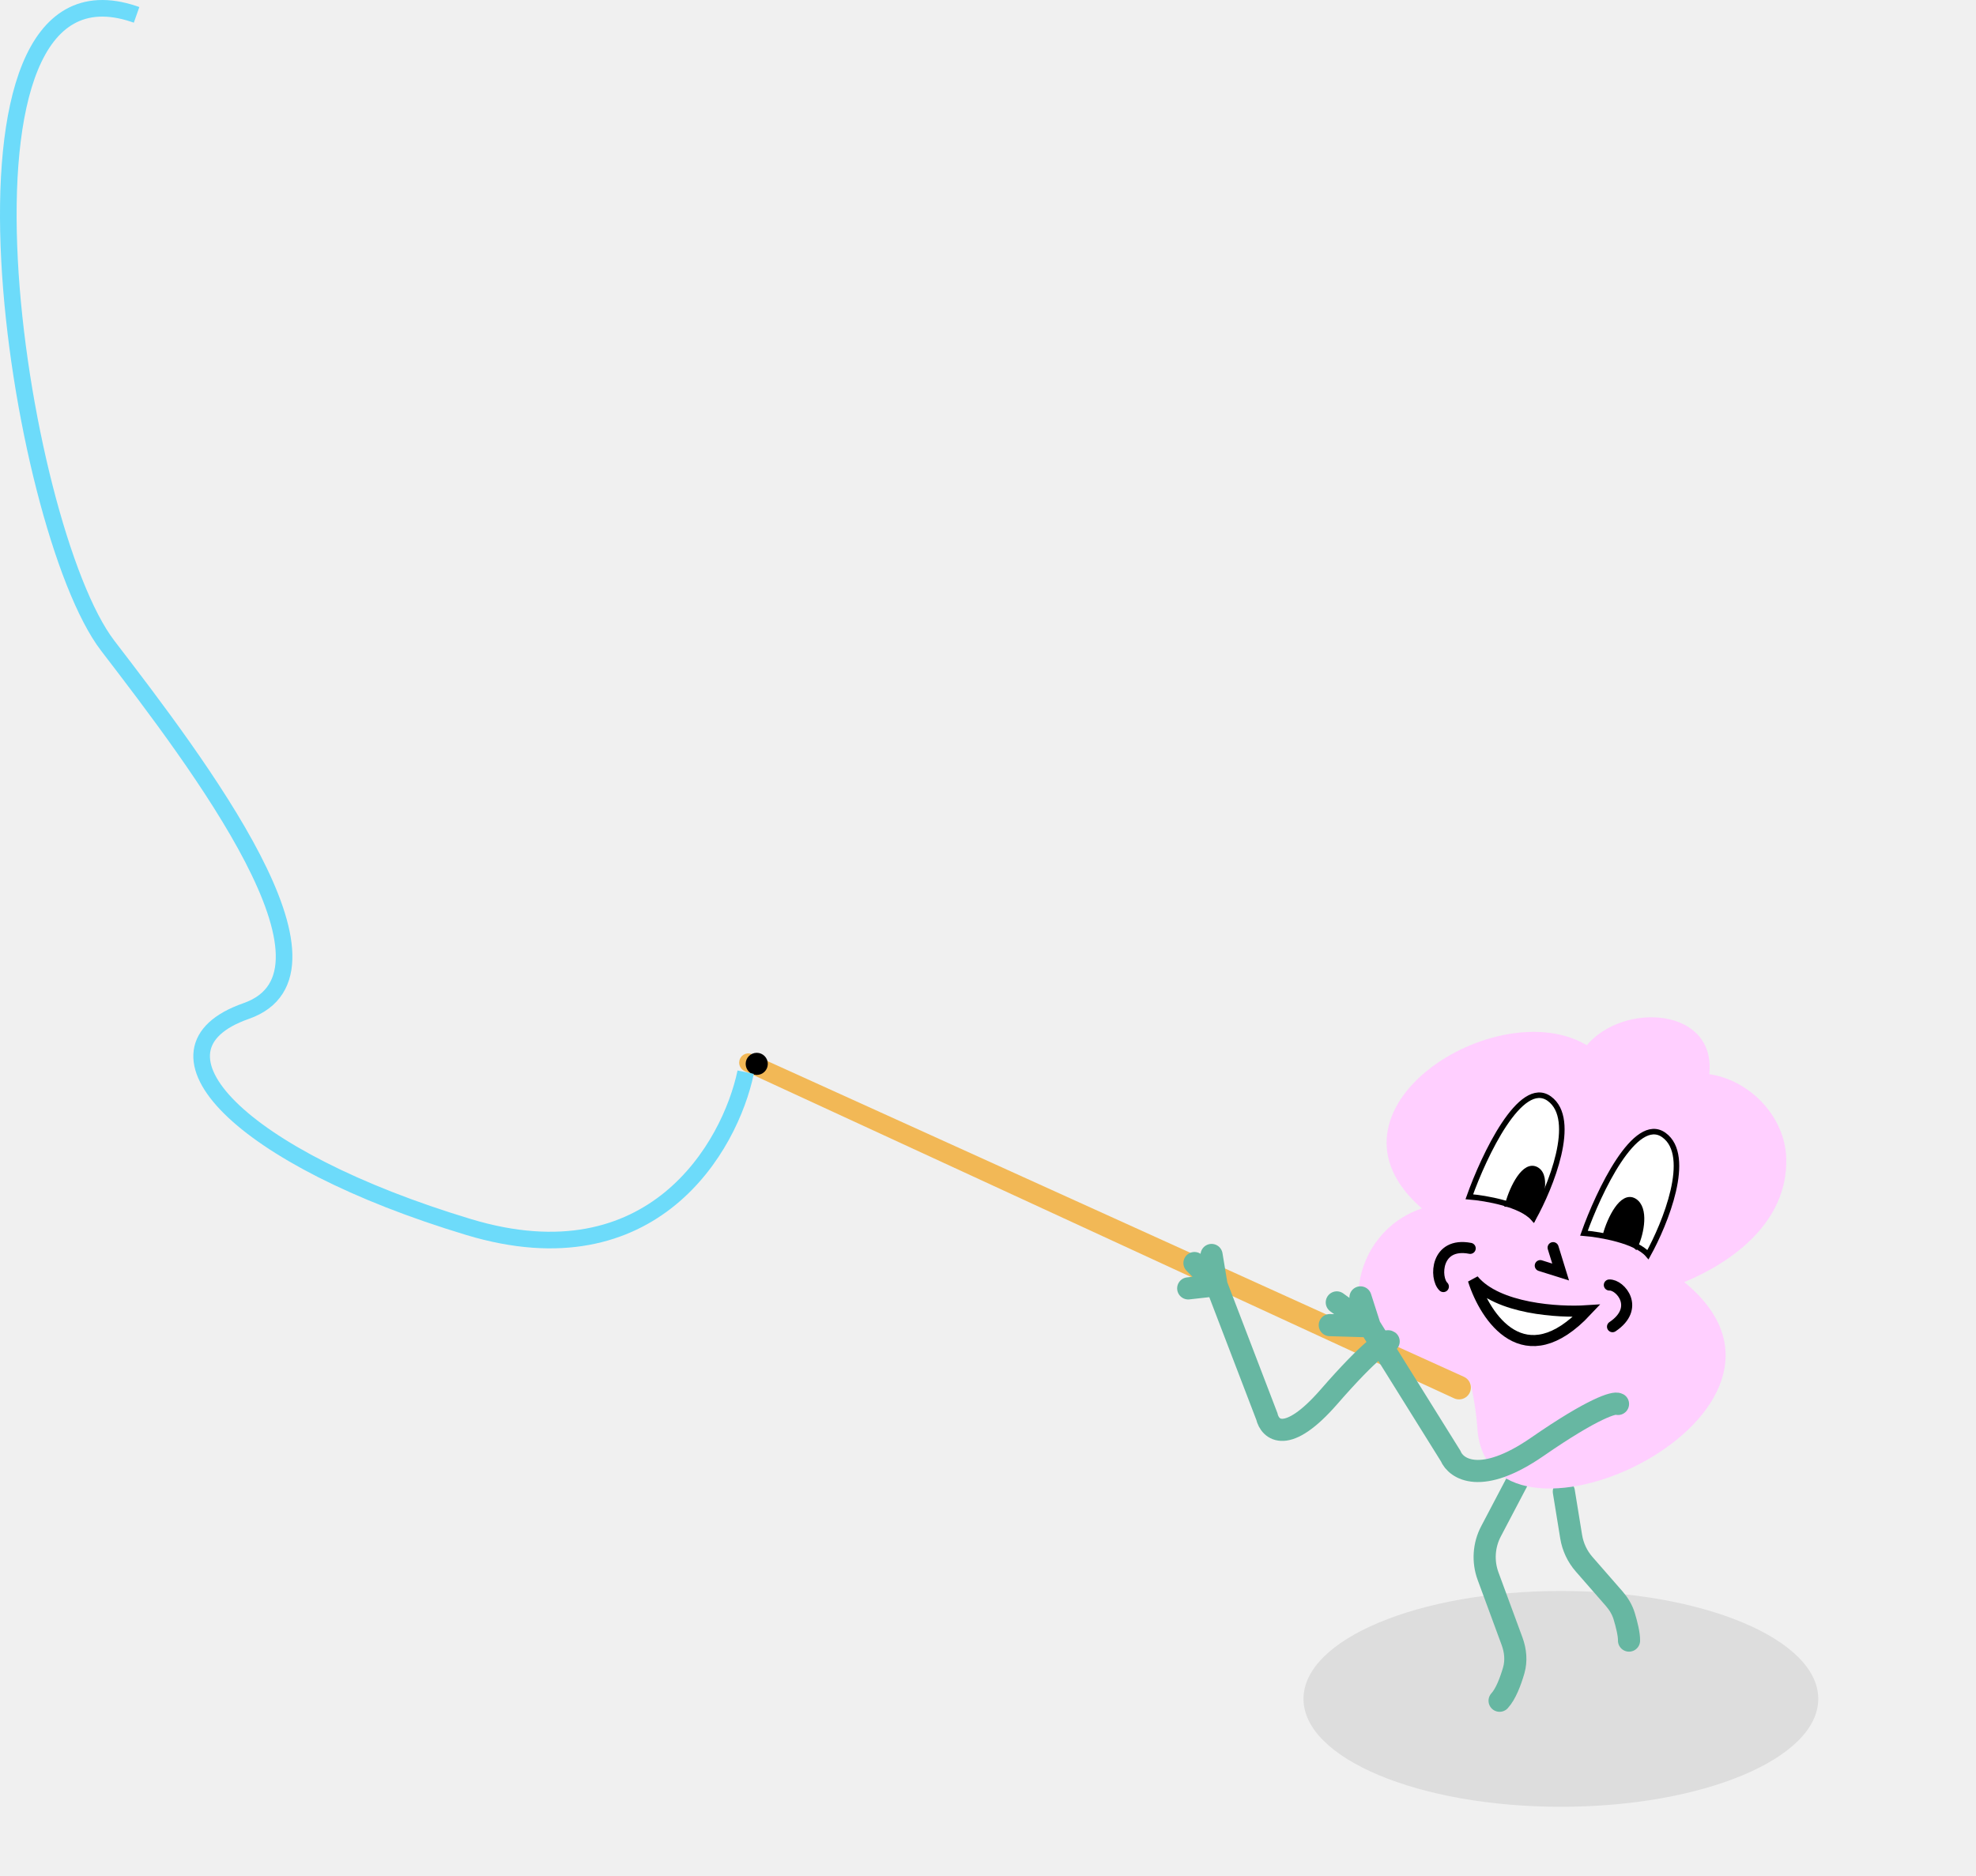
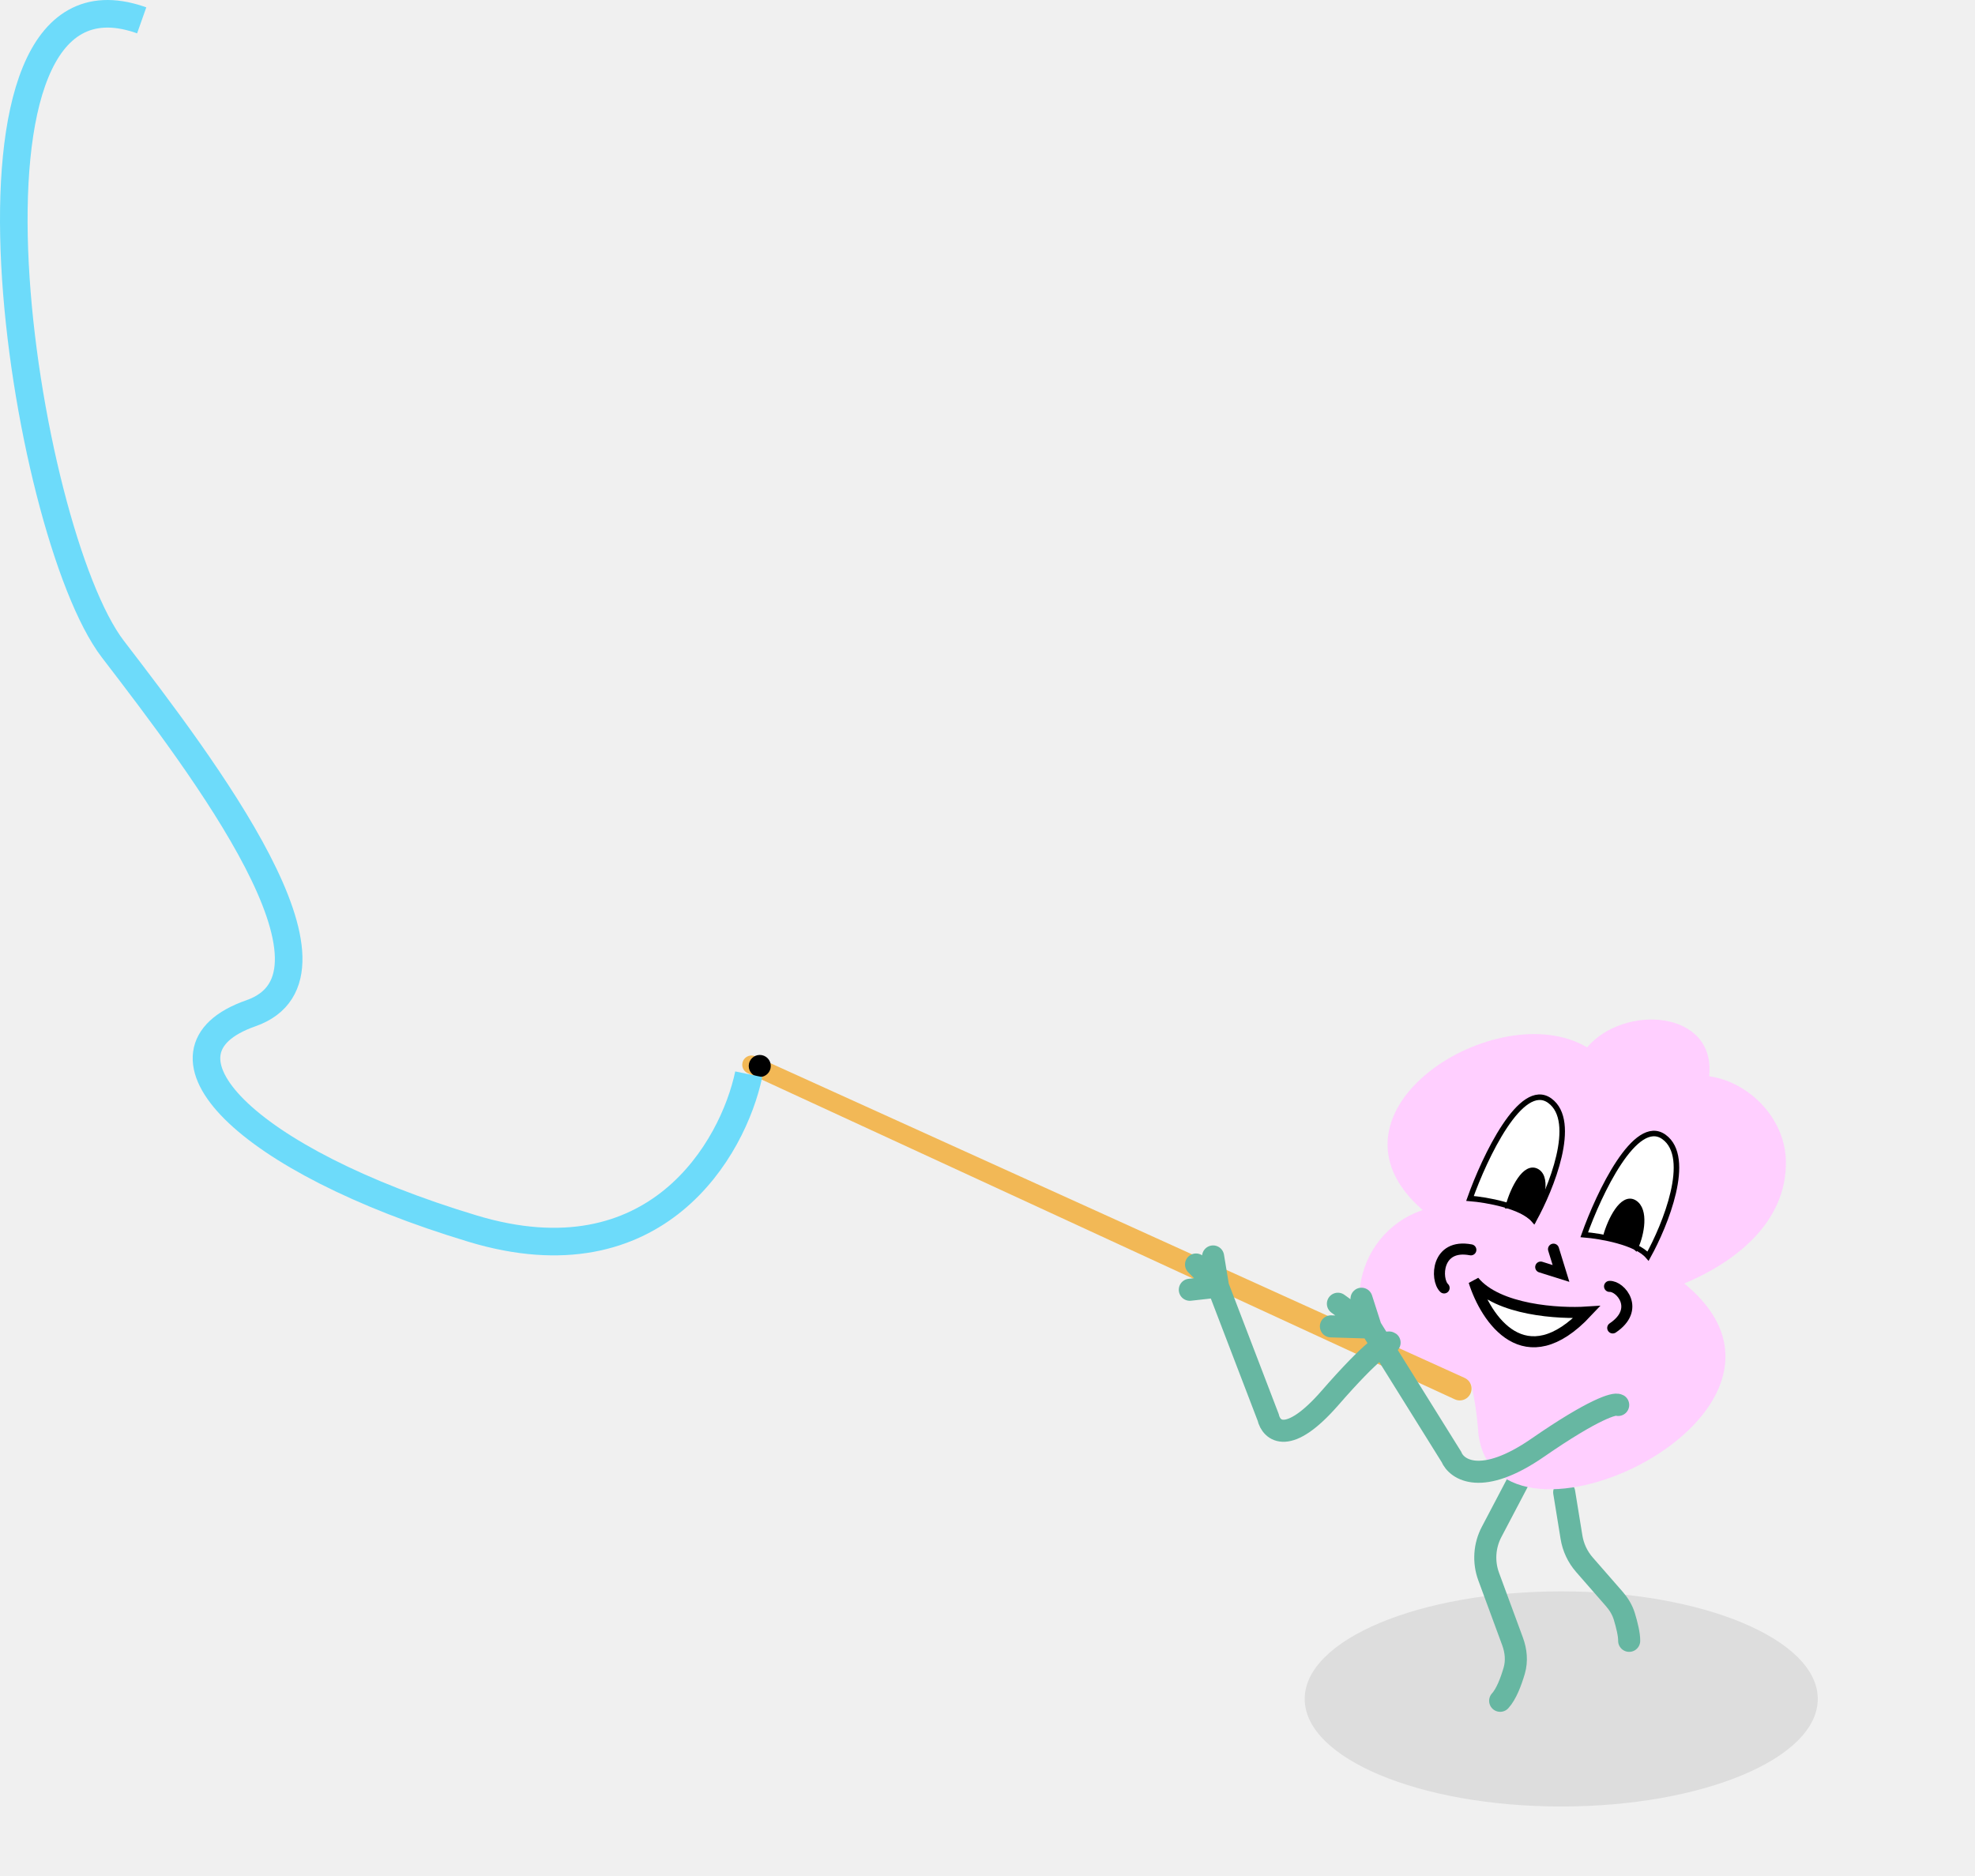
- <svg xmlns="http://www.w3.org/2000/svg" width="357" height="339" viewBox="0 0 357 339" fill="none">
-   <ellipse cx="46.5" cy="19.5" rx="46.5" ry="19.5" transform="matrix(-1 0 0 1 328.5 287.5)" fill="black" fill-opacity="0.08" />
-   <path d="M282.536 269.54L283.859 277.688C284.158 279.531 284.967 281.254 286.195 282.661L291.636 288.894C292.441 289.818 293.082 290.877 293.438 292.049C293.886 293.526 294.337 295.34 294.313 296.466" stroke="#67B7A2" stroke-width="4" stroke-linecap="round" />
-   <path d="M274.55 266.876L269.379 276.719C268.062 279.225 267.869 282.172 268.848 284.828L273.178 296.578C273.803 298.274 273.986 300.116 273.483 301.853C272.906 303.849 272.029 306.148 270.929 307.336" stroke="#67B7A2" stroke-width="4" stroke-linecap="round" />
-   <path d="M322.719 209.397C322.983 220.76 313.176 227.989 304.294 231.684C333.015 255.133 269.864 284.999 266.968 258.783C266.756 255.605 266.282 252.452 265.551 249.362C266.469 252.998 258.427 250.675 253.489 247.792C240.774 240.604 243.95 222.704 256.886 218.373C236.392 200.571 270.486 179.209 286.685 188.88C293.338 180.993 310.107 182.053 308.807 194.116C315.878 195.092 322.527 201.579 322.719 209.397Z" fill="#FFCFFF" />
-   <path d="M279.919 198.543C285.1 202.299 280.151 214.509 277.029 220.144C274.857 217.614 268.41 216.503 265.458 216.265C268.12 208.793 274.737 194.788 279.919 198.543Z" fill="white" stroke="black" />
-   <path d="M277.625 211.4C279.755 212.706 278.093 217.697 277.037 220.022C276.117 219.098 273.595 217.56 272.437 217.565C273.26 214.532 275.495 210.094 277.625 211.4Z" fill="black" stroke="black" />
-   <path d="M300.631 205.123C305.812 208.879 300.863 221.089 297.741 226.724C295.569 224.194 289.122 223.083 286.17 222.845C288.832 215.373 295.449 201.368 300.631 205.123Z" fill="white" stroke="black" />
-   <path d="M295.25 217.036C297.38 218.342 296.543 222.743 295.487 225.069C294.566 224.144 291.271 223.501 290.062 223.201C290.885 220.168 293.121 215.73 295.25 217.036Z" fill="black" stroke="black" />
-   <path d="M286.645 236.866C281.629 237.196 270.513 236.542 266.185 231.286C268.336 238.124 275.44 248.815 286.645 236.866Z" fill="white" stroke="black" stroke-width="2" />
-   <path d="M290.755 232.21C292.749 232.113 296.373 236.357 291.33 239.743" stroke="black" stroke-width="2" stroke-linecap="round" />
-   <path d="M260.77 232.491C259.168 230.954 259.361 224.387 265.617 225.586" stroke="black" stroke-width="2" stroke-linecap="round" />
-   <path d="M135.699 190.954L264.278 249.256C265.347 249.741 265.574 251.16 264.708 251.953C264.222 252.399 263.516 252.509 262.917 252.232L134.724 193.087C134.292 192.887 134.023 192.446 134.044 191.971C134.08 191.141 134.943 190.611 135.699 190.954Z" fill="#F2B856" stroke="#F2B856" />
-   <path d="M280.598 225.46L281.956 229.863L278.278 228.707" stroke="black" stroke-width="2" stroke-linecap="round" />
-   <path d="M219.795 232.248L228.873 255.941C229.443 258.408 232.49 261.153 240.11 252.401C247.73 243.648 250.468 242.091 250.885 242.406M219.795 232.248L218.892 226.783M219.795 232.248L215.801 228.243M219.795 232.248L214.673 232.821" stroke="#67B7A2" stroke-width="4" stroke-linecap="round" />
-   <path d="M247.475 239.674L262.072 263.091C263.06 265.474 267.582 268.48 277.758 261.44C287.935 254.4 291.707 253.35 292.321 253.705M247.475 239.674L245.797 234.448M247.475 239.674L241.517 235.355M247.475 239.674L240.248 239.457" stroke="#67B7A2" stroke-width="4" stroke-linecap="round" />
-   <circle cx="2" cy="2" r="2" transform="matrix(-1 0 0 1 138.72 190.25)" fill="black" />
-   <path d="M134.72 193.751C131.887 207.251 117.92 231.751 84.72 221.751C43.22 209.251 24.47 189.699 44.47 182.699C64.47 175.699 35.972 138.199 19.472 116.699C3.043 95.291 -13.015 -9.91 24.186 2.517M24.186 2.517C24.346 2.57 24.507 2.626 24.669 2.684L24.186 2.517Z" stroke="#6DDBFA" stroke-width="3" />
+ <svg xmlns="http://www.w3.org/2000/svg" width="358" height="340" viewBox="0 0 358 340" fill="none">
+   <ellipse cx="46.5" cy="19.5" rx="46.5" ry="19.5" transform="matrix(-1 0 0 1 329.5 288.5)" fill="black" fill-opacity="0.08" />
+   <path d="M283.536 270.54L284.859 278.688C285.158 280.531 285.968 282.254 287.195 283.661L292.636 289.894C293.441 290.818 294.082 291.877 294.438 293.049C294.886 294.526 295.337 296.34 295.313 297.466" stroke="#67B7A2" stroke-width="4" stroke-linecap="round" />
+   <path d="M275.551 267.876L270.379 277.719C269.062 280.225 268.869 283.172 269.848 285.828L274.178 297.578C274.803 299.274 274.986 301.116 274.484 302.853C273.906 304.849 273.029 307.148 271.929 308.336" stroke="#67B7A2" stroke-width="4" stroke-linecap="round" />
+   <path d="M323.719 210.397C323.983 221.76 314.176 228.989 305.295 232.684C334.015 256.133 270.864 285.999 267.968 259.783C267.756 256.605 267.282 253.452 266.551 250.362C267.469 253.998 259.427 251.675 254.489 248.792C241.774 241.604 244.95 223.704 257.886 219.373C237.393 201.571 271.486 180.209 287.685 189.88C294.338 181.993 311.107 183.053 309.807 195.116C316.879 196.092 323.527 202.579 323.719 210.397Z" fill="#FFCFFF" />
+   <path d="M280.919 199.543C286.1 203.299 281.151 215.509 278.029 221.144C275.857 218.614 269.41 217.503 266.458 217.265C269.12 209.793 275.738 195.788 280.919 199.543Z" fill="white" stroke="black" />
+   <path d="M278.625 212.4C280.755 213.706 279.093 218.697 278.038 221.022C277.117 220.098 274.595 218.56 273.437 218.565C274.26 215.532 276.495 211.094 278.625 212.4Z" fill="black" stroke="black" />
+   <path d="M301.631 206.123C306.812 209.879 301.863 222.089 298.741 227.724C296.569 225.194 290.122 224.083 287.171 223.845C289.832 216.373 296.45 202.368 301.631 206.123Z" fill="white" stroke="black" />
+   <path d="M296.251 218.036C298.38 219.342 297.543 223.743 296.487 226.069C295.567 225.144 292.271 224.501 291.062 224.201C291.885 221.168 294.121 216.73 296.251 218.036Z" fill="black" stroke="black" />
+   <path d="M287.646 237.866C282.629 238.196 271.513 237.542 267.185 232.286C269.336 239.124 276.44 249.815 287.646 237.866Z" fill="white" stroke="black" stroke-width="2" />
+   <path d="M291.755 233.21C293.749 233.113 297.373 237.357 292.331 240.743" stroke="black" stroke-width="2" stroke-linecap="round" />
+   <path d="M261.77 233.491C260.168 231.954 260.361 225.387 266.617 226.586" stroke="black" stroke-width="2" stroke-linecap="round" />
+   <path d="M136.7 191.954L265.279 250.256C266.347 250.741 266.574 252.16 265.708 252.953C265.222 253.399 264.516 253.509 263.917 253.232L135.724 194.087C135.292 193.887 135.023 193.446 135.044 192.971C135.08 192.141 135.943 191.611 136.7 191.954Z" fill="#F2B856" stroke="#F2B856" />
+   <path d="M281.598 226.46L282.956 230.863L279.278 229.707" stroke="black" stroke-width="2" stroke-linecap="round" />
+   <path d="M220.795 233.248L229.873 256.941C230.443 259.408 233.49 262.153 241.11 253.401C248.73 244.648 251.468 243.091 251.885 243.406M220.795 233.248L219.892 227.783M220.795 233.248L216.801 229.243M220.795 233.248L215.673 233.821" stroke="#67B7A2" stroke-width="4" stroke-linecap="round" />
+   <path d="M248.475 240.674L263.072 264.091C264.06 266.474 268.582 269.48 278.758 262.44C288.935 255.4 292.707 254.35 293.321 254.705M248.475 240.674L246.797 235.448M248.475 240.674L242.518 236.355M248.475 240.674L241.249 240.457" stroke="#67B7A2" stroke-width="4" stroke-linecap="round" />
+   <circle cx="2" cy="2" r="2" transform="matrix(-1 0 0 1 139.72 191.25)" fill="black" />
+   <path d="M135.72 194.751C132.887 208.251 118.92 232.751 85.72 222.751C44.22 210.251 25.47 190.699 45.47 183.699C65.47 176.699 36.972 139.199 20.472 117.699C4.043 96.291 -12.015 -8.91 25.186 3.517M25.186 3.517C25.346 3.57 25.508 3.626 25.669 3.684L25.186 3.517Z" stroke="#6DDBFA" stroke-width="5" />
</svg>
